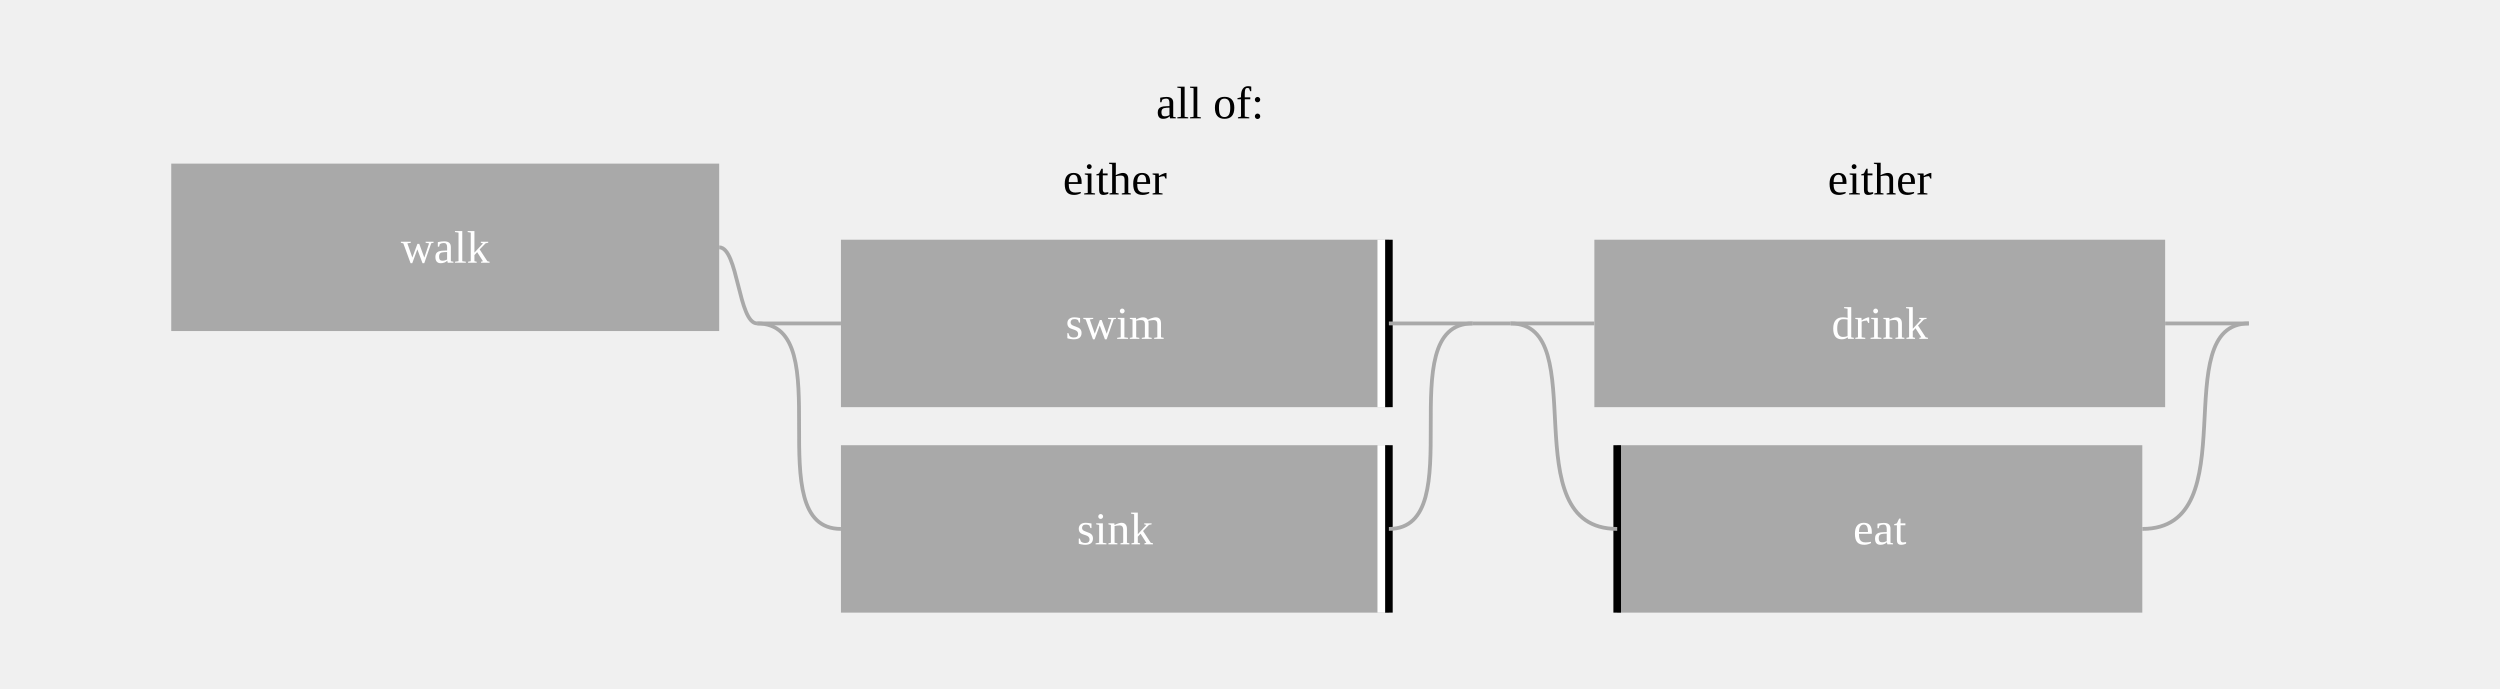
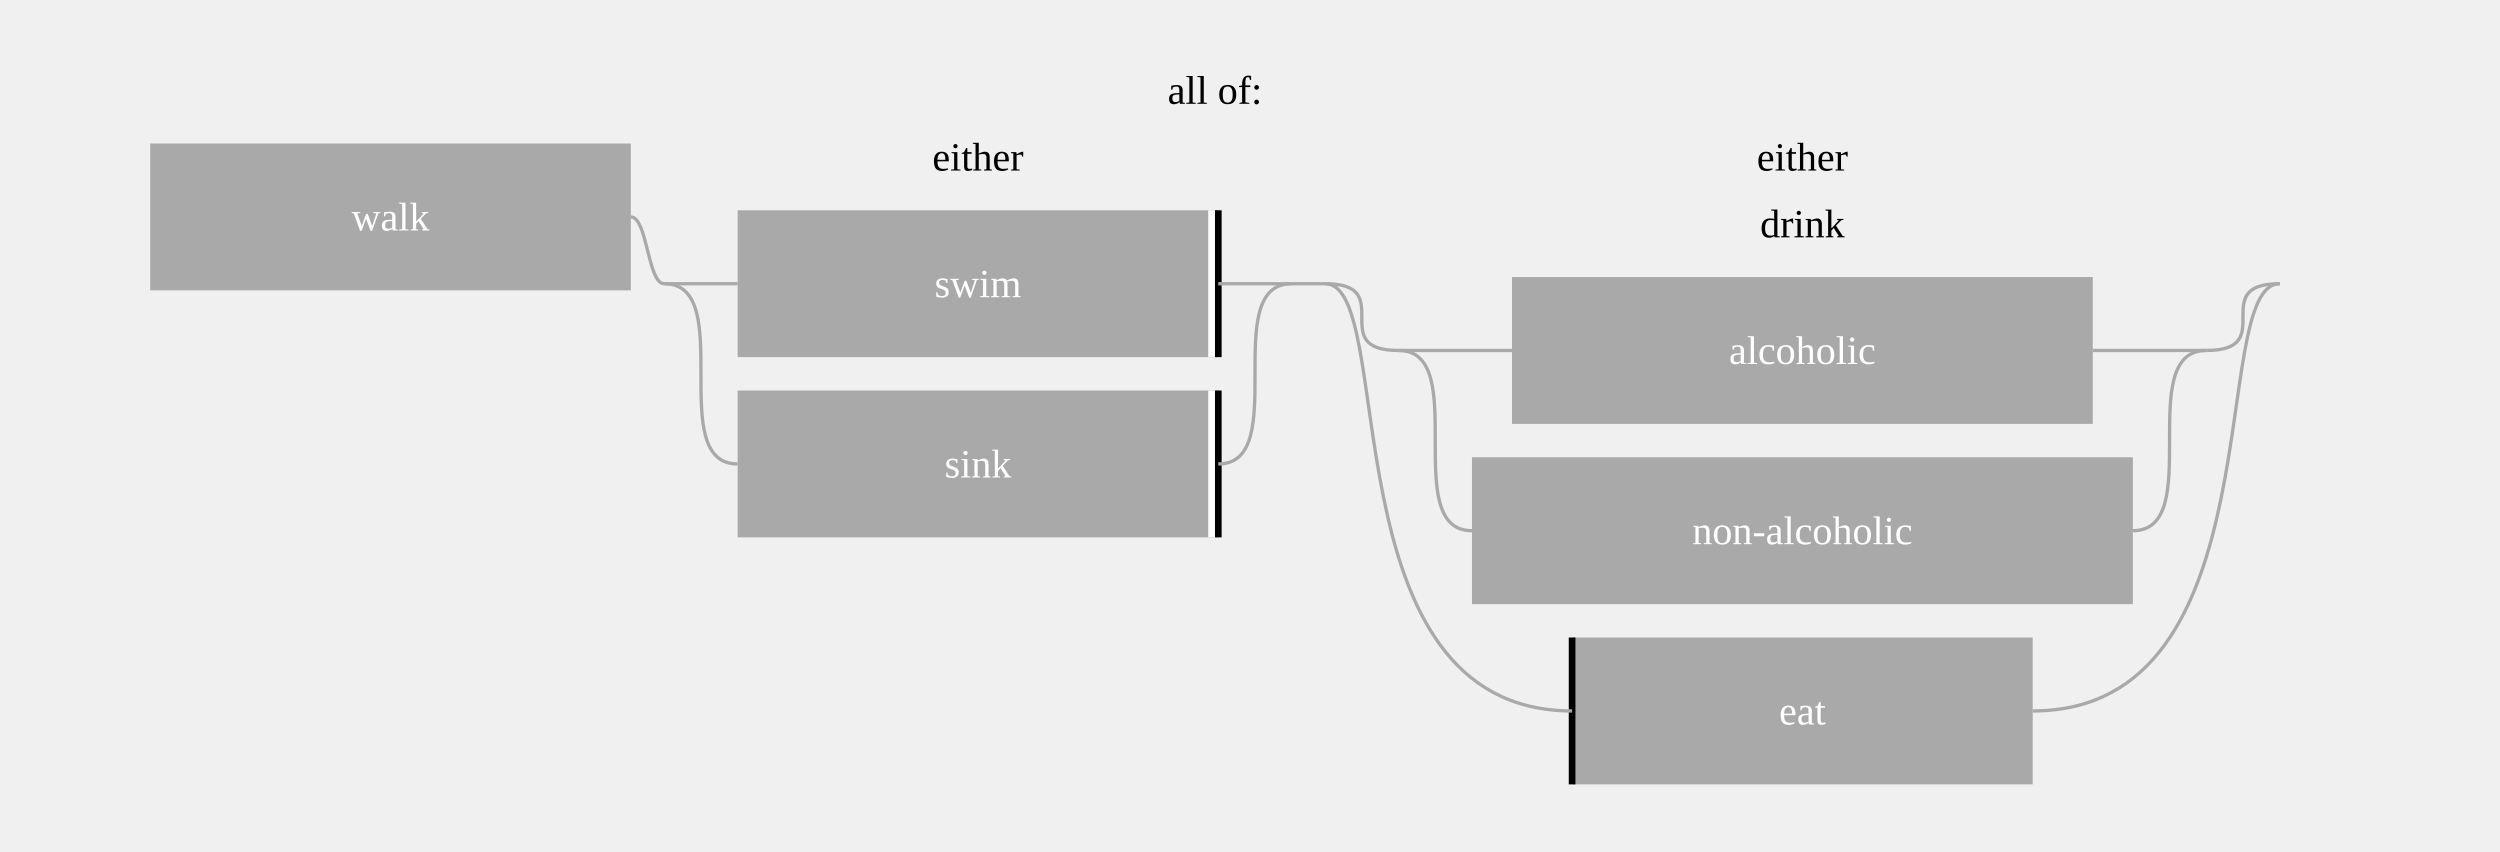
- <svg xmlns="http://www.w3.org/2000/svg" width="657" height="181" version="1.11.1">
+ <svg xmlns="http://www.w3.org/2000/svg" width="749" height="255" version="1.11.1">
  <rect fill="darkgrey" stroke="none" x="0" class="textbox" width="144" y="0" transform="translate(22 0)translate(0 20)translate(23 23)" height="44" />
  <text fill="white" dominant-baseline="central" x="72" y="22" transform="translate(22 0)translate(0 20)translate(23 23)" text-anchor="middle">walk</text>
  <rect fill="darkgrey" stroke="none" x="0" class="textbox" width="144" y="0" transform="translate(0 0)translate(0 10)translate(22 -10)translate(0 20)translate(154 0)translate(22 0)translate(0 20)translate(23 23)" height="44" />
  <text fill="white" dominant-baseline="central" x="72" y="22" transform="translate(0 0)translate(0 10)translate(22 -10)translate(0 20)translate(154 0)translate(22 0)translate(0 20)translate(23 23)" text-anchor="middle">swim</text>
  <line stroke="black" class="rightline.full" stroke-width="2px" y1="0" x1="144" y2="44" transform="translate(0 0)translate(0 10)translate(22 -10)translate(0 20)translate(154 0)translate(22 0)translate(0 20)translate(23 23)" x2="144" />
  <line stroke="white" class="rightline.full" stroke-width="2px" y1="0" x1="142" y2="44" transform="translate(0 0)translate(0 10)translate(22 -10)translate(0 20)translate(154 0)translate(22 0)translate(0 20)translate(23 23)" x2="142" />
  <path fill="none" stroke="darkgrey" class="v_connector_in" d="M -22,32 C 0,32 -22,32 0 32" transform="translate(22 -10)translate(0 20)translate(154 0)translate(22 0)translate(0 20)translate(23 23)" />
  <path fill="none" stroke="darkgrey" class="v_connector_out" d="M 166,32 C 144,32 166,32 144 32" transform="translate(22 -10)translate(0 20)translate(154 0)translate(22 0)translate(0 20)translate(23 23)" />
  <rect fill="darkgrey" stroke="none" x="0" class="textbox" width="144" y="0" transform="translate(0 0)translate(0 64)translate(22 -10)translate(0 20)translate(154 0)translate(22 0)translate(0 20)translate(23 23)" height="44" />
  <text fill="white" dominant-baseline="central" x="72" y="22" transform="translate(0 0)translate(0 64)translate(22 -10)translate(0 20)translate(154 0)translate(22 0)translate(0 20)translate(23 23)" text-anchor="middle">sink</text>
  <line stroke="black" class="rightline.full" stroke-width="2px" y1="0" x1="144" y2="44" transform="translate(0 0)translate(0 64)translate(22 -10)translate(0 20)translate(154 0)translate(22 0)translate(0 20)translate(23 23)" x2="144" />
  <line stroke="white" class="rightline.full" stroke-width="2px" y1="0" x1="142" y2="44" transform="translate(0 0)translate(0 64)translate(22 -10)translate(0 20)translate(154 0)translate(22 0)translate(0 20)translate(23 23)" x2="142" />
  <path fill="none" stroke="darkgrey" class="v_connector_in" d="M -22,32 C 0,32 -22,86 0 86" transform="translate(22 -10)translate(0 20)translate(154 0)translate(22 0)translate(0 20)translate(23 23)" />
  <path fill="none" stroke="darkgrey" class="v_connector_out" d="M 166,32 C 144,32 166,86 144 86" transform="translate(22 -10)translate(0 20)translate(154 0)translate(22 0)translate(0 20)translate(23 23)" />
  <text dominant-baseline="hanging" x="78" transform="translate(16 0)translate(154 0)translate(22 0)translate(0 20)translate(23 23)" text-anchor="middle">either</text>
  <path fill="none" stroke="darkgrey" class="h_connector" d="M 144,22 c 5,0 5,20 10 20" transform="translate(22 0)translate(0 20)translate(23 23)" />
-   <rect fill="darkgrey" stroke="none" x="0" class="textbox" width="150" y="0" transform="translate(0 0)translate(0 10)translate(22 -10)translate(0 20)translate(352 0)translate(22 0)translate(0 20)translate(23 23)" height="44" />
-   <text fill="white" dominant-baseline="central" x="75" y="22" transform="translate(0 0)translate(0 10)translate(22 -10)translate(0 20)translate(352 0)translate(22 0)translate(0 20)translate(23 23)" text-anchor="middle">drink</text>
-   <path fill="none" stroke="darkgrey" class="v_connector_in" d="M -22,32 C 0,32 -22,32 0 32" transform="translate(22 -10)translate(0 20)translate(352 0)translate(22 0)translate(0 20)translate(23 23)" />
-   <path fill="none" stroke="darkgrey" class="v_connector_out" d="M 172,32 C 150,32 172,32 150 32" transform="translate(22 -10)translate(0 20)translate(352 0)translate(22 0)translate(0 20)translate(23 23)" />
-   <rect fill="darkgrey" stroke="none" x="0" class="textbox" width="138" y="0" transform="translate(6 0)translate(0 64)translate(22 -10)translate(0 20)translate(352 0)translate(22 0)translate(0 20)translate(23 23)" height="44" />
-   <text fill="white" dominant-baseline="central" x="69" y="22" transform="translate(6 0)translate(0 64)translate(22 -10)translate(0 20)translate(352 0)translate(22 0)translate(0 20)translate(23 23)" text-anchor="middle">eat</text>
-   <line stroke="black" class="leftline.full" stroke-width="2px" y1="0" x1="0" y2="44" transform="translate(6 0)translate(0 64)translate(22 -10)translate(0 20)translate(352 0)translate(22 0)translate(0 20)translate(23 23)" x2="0" />
-   <path fill="none" stroke="darkgrey" class="v_connector_in" d="M -22,32 C 0,32 -22,86 6 86" transform="translate(22 -10)translate(0 20)translate(352 0)translate(22 0)translate(0 20)translate(23 23)" />
-   <path fill="none" stroke="darkgrey" class="v_connector_out" d="M 172,32 C 150,32 172,86 144 86" transform="translate(22 -10)translate(0 20)translate(352 0)translate(22 0)translate(0 20)translate(23 23)" />
-   <text dominant-baseline="hanging" x="78" transform="translate(19 0)translate(352 0)translate(22 0)translate(0 20)translate(23 23)" text-anchor="middle">either</text>
+   <rect fill="darkgrey" stroke="none" x="0" class="textbox" width="174" y="0" transform="translate(12 0)translate(0 10)translate(22 -10)translate(0 20)translate(0 0)translate(0 10)translate(22 -10)translate(0 20)translate(352 0)translate(22 0)translate(0 20)translate(23 23)" height="44" />
+   <text fill="white" dominant-baseline="central" x="87" y="22" transform="translate(12 0)translate(0 10)translate(22 -10)translate(0 20)translate(0 0)translate(0 10)translate(22 -10)translate(0 20)translate(352 0)translate(22 0)translate(0 20)translate(23 23)" text-anchor="middle">alcoholic</text>
+   <path fill="none" stroke="darkgrey" class="v_connector_in" d="M -22,32 C 0,32 -22,32 12 32" transform="translate(22 -10)translate(0 20)translate(0 0)translate(0 10)translate(22 -10)translate(0 20)translate(352 0)translate(22 0)translate(0 20)translate(23 23)" />
+   <path fill="none" stroke="darkgrey" class="v_connector_out" d="M 220,32 C 198,32 220,32 186 32" transform="translate(22 -10)translate(0 20)translate(0 0)translate(0 10)translate(22 -10)translate(0 20)translate(352 0)translate(22 0)translate(0 20)translate(23 23)" />
+   <rect fill="darkgrey" stroke="none" x="0" class="textbox" width="198" y="0" transform="translate(0 0)translate(0 64)translate(22 -10)translate(0 20)translate(0 0)translate(0 10)translate(22 -10)translate(0 20)translate(352 0)translate(22 0)translate(0 20)translate(23 23)" height="44" />
+   <text fill="white" dominant-baseline="central" x="99" y="22" transform="translate(0 0)translate(0 64)translate(22 -10)translate(0 20)translate(0 0)translate(0 10)translate(22 -10)translate(0 20)translate(352 0)translate(22 0)translate(0 20)translate(23 23)" text-anchor="middle">non-alcoholic</text>
+   <path fill="none" stroke="darkgrey" class="v_connector_in" d="M -22,32 C 0,32 -22,86 0 86" transform="translate(22 -10)translate(0 20)translate(0 0)translate(0 10)translate(22 -10)translate(0 20)translate(352 0)translate(22 0)translate(0 20)translate(23 23)" />
+   <path fill="none" stroke="darkgrey" class="v_connector_out" d="M 220,32 C 198,32 220,86 198 86" transform="translate(22 -10)translate(0 20)translate(0 0)translate(0 10)translate(22 -10)translate(0 20)translate(352 0)translate(22 0)translate(0 20)translate(23 23)" />
+   <text dominant-baseline="hanging" x="75" transform="translate(46 0)translate(0 0)translate(0 10)translate(22 -10)translate(0 20)translate(352 0)translate(22 0)translate(0 20)translate(23 23)" text-anchor="middle">drink</text>
+   <path fill="none" stroke="darkgrey" class="v_connector_in" d="M -22,32 C 0,32 -22,52 0 52" transform="translate(22 -10)translate(0 20)translate(352 0)translate(22 0)translate(0 20)translate(23 23)" />
+   <path fill="none" stroke="darkgrey" class="v_connector_out" d="M 264,32 C 242,32 264,52 242 52" transform="translate(22 -10)translate(0 20)translate(352 0)translate(22 0)translate(0 20)translate(23 23)" />
+   <rect fill="darkgrey" stroke="none" x="0" class="textbox" width="138" y="0" transform="translate(52 0)translate(0 138)translate(22 -10)translate(0 20)translate(352 0)translate(22 0)translate(0 20)translate(23 23)" height="44" />
+   <text fill="white" dominant-baseline="central" x="69" y="22" transform="translate(52 0)translate(0 138)translate(22 -10)translate(0 20)translate(352 0)translate(22 0)translate(0 20)translate(23 23)" text-anchor="middle">eat</text>
+   <line stroke="black" class="leftline.full" stroke-width="2px" y1="0" x1="0" y2="44" transform="translate(52 0)translate(0 138)translate(22 -10)translate(0 20)translate(352 0)translate(22 0)translate(0 20)translate(23 23)" x2="0" />
+   <path fill="none" stroke="darkgrey" class="v_connector_in" d="M -22,32 C 0,32 -22,160 52 160" transform="translate(22 -10)translate(0 20)translate(352 0)translate(22 0)translate(0 20)translate(23 23)" />
+   <path fill="none" stroke="darkgrey" class="v_connector_out" d="M 264,32 C 242,32 264,160 190 160" transform="translate(22 -10)translate(0 20)translate(352 0)translate(22 0)translate(0 20)translate(23 23)" />
+   <text dominant-baseline="hanging" x="78" transform="translate(65 0)translate(352 0)translate(22 0)translate(0 20)translate(23 23)" text-anchor="middle">either</text>
  <path fill="none" stroke="darkgrey" class="h_connector" d="M 342,42 c 5,0 5,0 10 0" transform="translate(22 0)translate(0 20)translate(23 23)" />
-   <text dominant-baseline="hanging" x="81" transform="translate(214 0)translate(23 23)" text-anchor="middle">all of:</text>
+   <text dominant-baseline="hanging" x="81" transform="translate(260 0)translate(23 23)" text-anchor="middle">all of:</text>
</svg>
